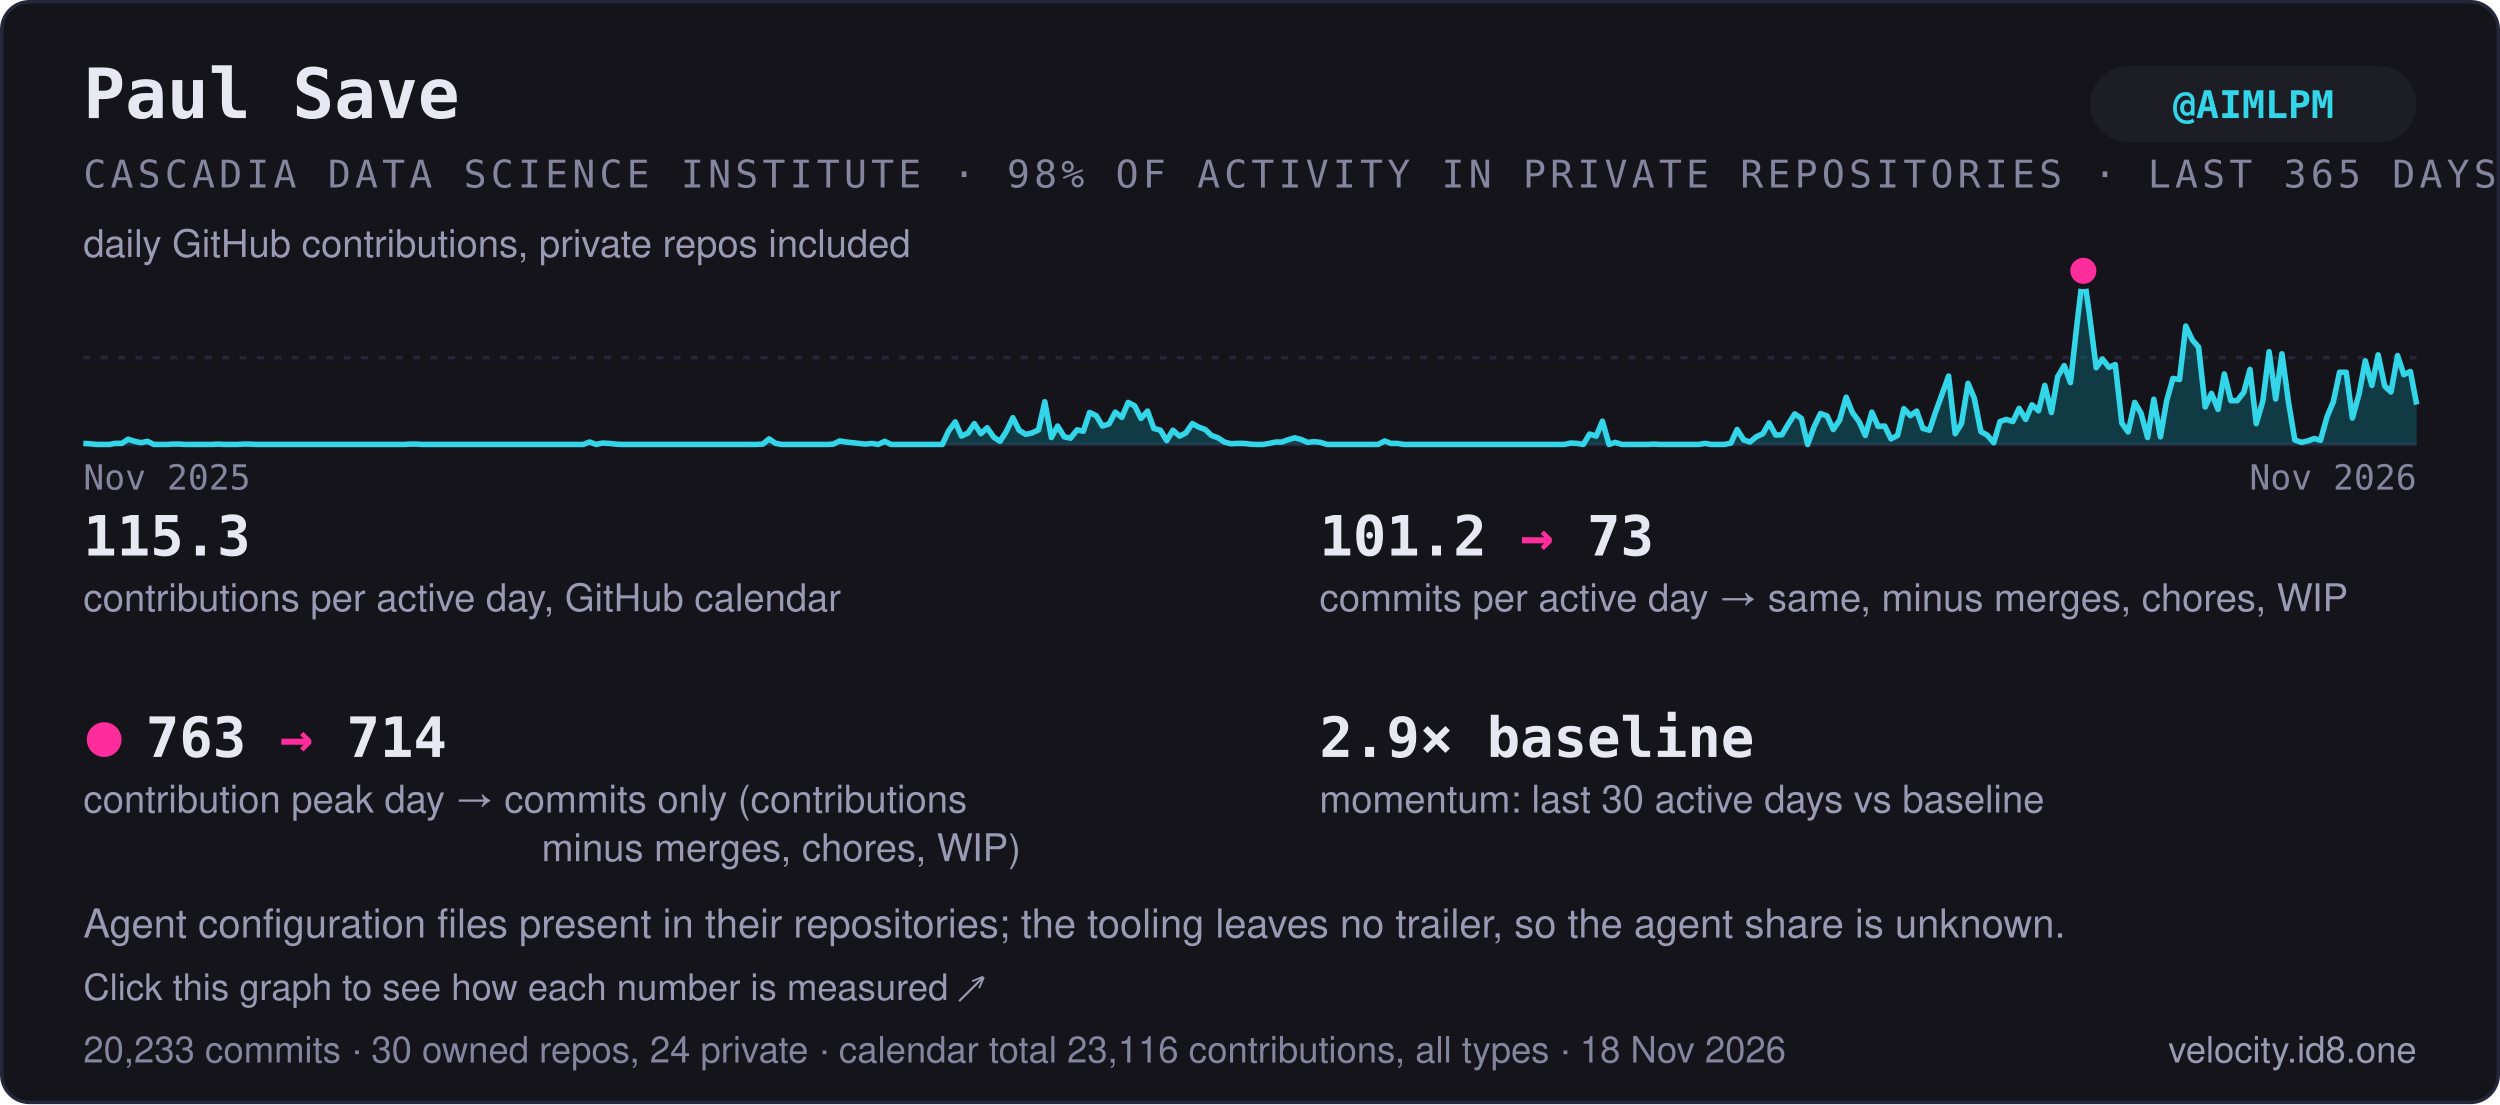
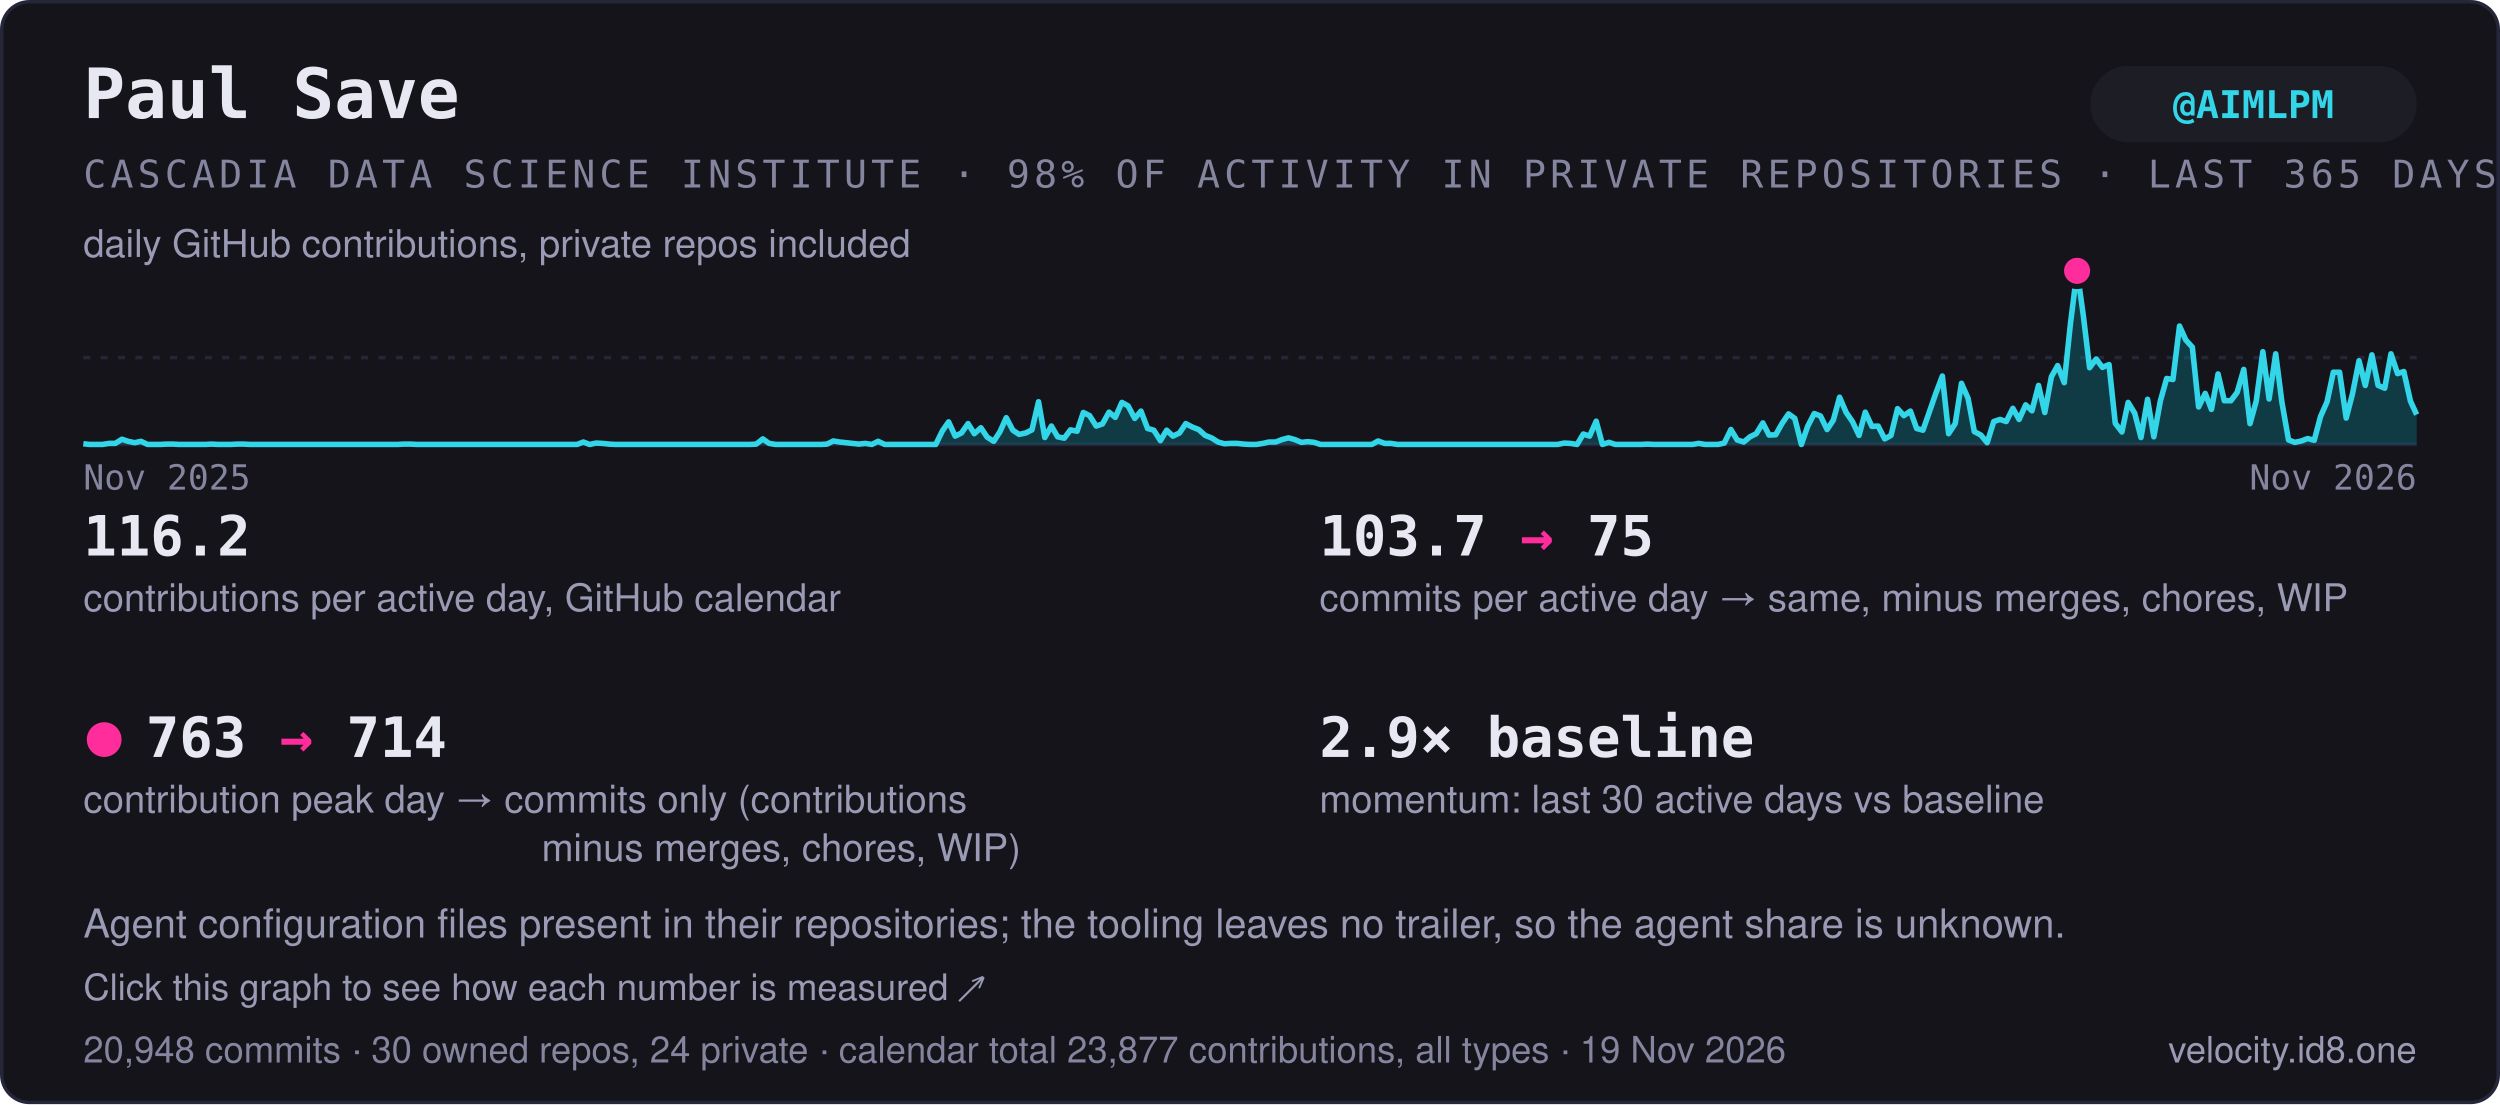
<svg xmlns="http://www.w3.org/2000/svg" width="720" height="318" viewBox="0 0 720 318" role="img" aria-label="Paul Save: Velocity Graph">
  <rect x="0.5" y="0.5" width="719" height="317" rx="8" fill="#14141A" stroke="#26263A" />
  <text x="24" y="34" font-family="Departure Mono, JetBrains Mono, ui-monospace, Menlo, monospace" font-size="20" font-weight="700" fill="#E8E8F2">Paul Save</text>
  <text x="24" y="54" font-family="Departure Mono, JetBrains Mono, ui-monospace, Menlo, monospace" font-size="11" letter-spacing="1.2" fill="#8585A0">CASCADIA DATA SCIENCE INSTITUTE · 98% OF ACTIVITY IN PRIVATE REPOSITORIES · LAST 365 DAYS</text>
  <rect x="602" y="19" width="94" height="22" rx="11" fill="#1D1D26" />
  <text x="649" y="34" text-anchor="middle" font-family="Departure Mono, JetBrains Mono, ui-monospace, Menlo, monospace" font-size="11" font-weight="600" fill="#33D6E8">@AIMLPM</text>
  <line x1="24" x2="696" y1="128" y2="128" stroke="#26263A" />
  <line x1="24" x2="696" y1="103.0" y2="103.0" stroke="#26263A" stroke-dasharray="2 3" />
-   <path d="M24.0,127.7 L25.8,127.8 L27.7,128.0 L29.5,128.0 L31.4,128.0 L33.2,127.7 L35.1,127.7 L36.9,126.5 L38.8,127.1 L40.6,127.5 L42.5,127.1 L44.3,128.0 L46.2,128.0 L48.0,128.0 L49.8,127.9 L51.7,127.9 L53.5,128.0 L55.4,128.0 L57.2,128.0 L59.1,128.0 L60.9,128.0 L62.8,127.9 L64.6,128.0 L66.5,128.0 L68.3,128.0 L70.2,127.9 L72.0,127.9 L73.8,128.0 L75.7,128.0 L77.5,128.0 L79.4,128.0 L81.2,128.0 L83.1,128.0 L84.9,128.0 L86.8,128.0 L88.6,128.0 L90.5,128.0 L92.3,128.0 L94.2,128.0 L96.0,128.0 L97.8,128.0 L99.7,128.0 L101.5,128.0 L103.4,128.0 L105.2,128.0 L107.1,128.0 L108.9,128.0 L110.8,128.0 L112.6,128.0 L114.5,128.0 L116.3,128.0 L118.2,127.9 L120.0,127.9 L121.8,128.0 L123.7,128.0 L125.5,128.0 L127.4,128.0 L129.2,128.0 L131.1,128.0 L132.9,128.0 L134.8,128.0 L136.6,128.0 L138.5,128.0 L140.3,128.0 L142.2,128.0 L144.0,128.0 L145.8,128.0 L147.7,128.0 L149.5,128.0 L151.4,128.0 L153.2,128.0 L155.1,128.0 L156.9,128.0 L158.8,128.0 L160.6,128.0 L162.5,128.0 L164.3,128.0 L166.2,128.0 L168.0,128.0 L169.8,127.3 L171.7,128.0 L173.5,127.6 L175.4,127.7 L177.2,127.9 L179.1,128.0 L180.9,128.0 L182.8,128.0 L184.6,128.0 L186.5,128.0 L188.3,128.0 L190.2,128.0 L192.0,128.0 L193.8,128.0 L195.7,128.0 L197.5,128.0 L199.4,128.0 L201.2,128.0 L203.1,128.0 L204.9,128.0 L206.8,128.0 L208.6,128.0 L210.5,128.0 L212.3,128.0 L214.2,128.0 L216.0,128.0 L217.8,128.0 L219.7,127.9 L221.5,126.4 L223.4,127.7 L225.2,128.0 L227.1,128.0 L228.9,128.0 L230.8,128.0 L232.6,128.0 L234.5,128.0 L236.3,128.0 L238.2,128.0 L240.0,127.9 L241.8,127.0 L243.7,127.3 L245.5,127.5 L247.4,127.7 L249.2,127.9 L251.1,127.7 L252.9,128.0 L254.8,127.1 L256.6,128.0 L258.5,128.0 L260.3,128.0 L262.2,128.0 L264.0,128.0 L265.8,128.0 L267.7,128.0 L269.5,128.0 L271.4,128.0 L273.2,124.1 L275.1,121.5 L276.9,125.6 L278.8,124.7 L280.6,122.0 L282.5,124.9 L284.3,123.2 L286.2,125.9 L288.0,127.1 L289.8,124.3 L291.7,120.3 L293.5,123.9 L295.4,125.1 L297.2,124.7 L299.1,123.8 L300.9,115.7 L302.8,126.0 L304.6,122.7 L306.5,125.8 L308.3,126.2 L310.2,123.8 L312.0,124.2 L313.8,118.8 L315.7,119.7 L317.5,122.7 L319.4,122.1 L321.2,118.7 L323.1,120.2 L324.9,115.9 L326.8,116.9 L328.6,120.5 L330.5,118.4 L332.3,123.4 L334.2,123.9 L336.0,126.9 L337.8,123.9 L339.7,125.6 L341.5,124.7 L343.4,122.0 L345.2,123.0 L347.1,123.7 L348.9,125.4 L350.8,126.1 L352.6,127.3 L354.5,127.8 L356.3,127.7 L358.2,127.7 L360.0,127.9 L361.8,128.0 L363.7,128.0 L365.5,127.7 L367.4,127.3 L369.2,127.3 L371.1,126.6 L372.9,126.1 L374.8,126.6 L376.6,127.4 L378.5,127.2 L380.3,127.4 L382.2,128.0 L384.0,128.0 L385.8,128.0 L387.7,128.0 L389.5,128.0 L391.4,128.0 L393.2,128.0 L395.1,128.0 L396.9,128.0 L398.8,127.0 L400.6,127.7 L402.5,127.7 L404.3,128.0 L406.2,128.0 L408.0,128.0 L409.8,128.0 L411.7,128.0 L413.5,128.0 L415.4,128.0 L417.2,128.0 L419.1,128.0 L420.9,128.0 L422.8,128.0 L424.6,128.0 L426.5,128.0 L428.3,128.0 L430.2,128.0 L432.0,128.0 L433.8,128.0 L435.7,128.0 L437.5,128.0 L439.4,128.0 L441.2,128.0 L443.1,128.0 L444.9,128.0 L446.8,128.0 L448.6,128.0 L450.5,128.0 L452.3,127.6 L454.2,127.7 L456.0,128.0 L457.8,125.0 L459.7,125.6 L461.5,121.3 L463.4,128.0 L465.2,127.4 L467.1,128.0 L468.9,128.0 L470.8,128.0 L472.6,128.0 L474.5,128.0 L476.3,127.9 L478.2,128.0 L480.0,128.0 L481.8,128.0 L483.7,128.0 L485.5,128.0 L487.4,128.0 L489.2,128.0 L491.1,127.7 L492.9,128.0 L494.8,128.0 L496.6,128.0 L498.5,127.6 L500.3,123.7 L502.2,126.7 L504.0,127.3 L505.8,125.8 L507.7,124.9 L509.5,121.8 L511.4,125.3 L513.2,125.2 L515.1,122.0 L516.9,119.2 L518.8,120.5 L520.6,128.0 L522.5,122.8 L524.3,119.1 L526.2,119.8 L528.0,123.7 L529.8,121.0 L531.7,114.4 L533.5,118.8 L535.4,121.4 L537.2,125.4 L539.1,118.7 L540.9,122.8 L542.8,122.7 L544.6,126.4 L546.5,125.4 L548.3,117.7 L550.2,119.7 L552.0,118.4 L553.8,123.4 L555.7,123.9 L557.5,118.5 L559.4,113.3 L561.2,108.3 L563.1,124.9 L564.9,122.0 L566.8,110.4 L568.6,114.7 L570.5,124.3 L572.3,125.3 L574.2,127.5 L576.0,121.4 L577.8,120.8 L579.7,121.4 L581.5,117.6 L583.4,120.8 L585.2,116.6 L587.1,118.3 L588.9,111.0 L590.8,118.8 L592.6,108.5 L594.5,105.3 L596.3,110.2 L598.2,93.1 L600.0,78.0 L601.8,90.9 L603.7,105.9 L605.5,103.4 L607.4,105.8 L609.2,105.0 L611.1,121.9 L612.9,124.4 L614.8,115.9 L616.6,119.0 L618.5,126.0 L620.3,115.0 L622.2,125.8 L624.0,115.4 L625.8,109.0 L627.7,109.3 L629.5,93.9 L631.4,97.9 L633.2,100.0 L635.1,117.2 L636.9,113.3 L638.8,117.9 L640.6,107.7 L642.5,115.4 L644.3,115.4 L646.2,113.0 L648.0,106.4 L649.8,122.0 L651.7,115.5 L653.5,101.3 L655.4,114.9 L657.2,101.9 L659.1,115.9 L660.9,126.7 L662.8,127.4 L664.6,127.0 L666.5,126.3 L668.3,126.8 L670.2,120.0 L672.0,115.7 L673.8,107.2 L675.7,107.2 L677.5,120.4 L679.4,113.5 L681.2,103.9 L683.1,111.0 L684.9,102.2 L686.8,111.2 L688.6,112.9 L690.5,102.4 L692.3,107.9 L694.2,107.0 L696.0,116.5 L696.0,128 L24,128 Z" fill="#0F6B78" fill-opacity="0.45" />
-   <path d="M24.0,127.7 L25.8,127.8 L27.7,128.0 L29.5,128.0 L31.4,128.0 L33.2,127.7 L35.1,127.7 L36.9,126.5 L38.8,127.1 L40.6,127.5 L42.5,127.1 L44.3,128.0 L46.2,128.0 L48.0,128.0 L49.8,127.9 L51.7,127.9 L53.5,128.0 L55.4,128.0 L57.2,128.0 L59.1,128.0 L60.9,128.0 L62.8,127.9 L64.6,128.0 L66.5,128.0 L68.3,128.0 L70.2,127.9 L72.0,127.9 L73.8,128.0 L75.7,128.0 L77.5,128.0 L79.4,128.0 L81.2,128.0 L83.1,128.0 L84.9,128.0 L86.8,128.0 L88.6,128.0 L90.5,128.0 L92.3,128.0 L94.2,128.0 L96.0,128.0 L97.8,128.0 L99.7,128.0 L101.5,128.0 L103.4,128.0 L105.2,128.0 L107.1,128.0 L108.9,128.0 L110.8,128.0 L112.6,128.0 L114.5,128.0 L116.3,128.0 L118.2,127.9 L120.0,127.9 L121.8,128.0 L123.7,128.0 L125.5,128.0 L127.4,128.0 L129.2,128.0 L131.1,128.0 L132.9,128.0 L134.8,128.0 L136.6,128.0 L138.5,128.0 L140.3,128.0 L142.2,128.0 L144.0,128.0 L145.8,128.0 L147.7,128.0 L149.5,128.0 L151.4,128.0 L153.2,128.0 L155.1,128.0 L156.9,128.0 L158.8,128.0 L160.6,128.0 L162.5,128.0 L164.3,128.0 L166.2,128.0 L168.0,128.0 L169.8,127.3 L171.7,128.0 L173.5,127.6 L175.4,127.7 L177.2,127.9 L179.1,128.0 L180.9,128.0 L182.8,128.0 L184.6,128.0 L186.5,128.0 L188.3,128.0 L190.2,128.0 L192.0,128.0 L193.8,128.0 L195.7,128.0 L197.5,128.0 L199.4,128.0 L201.2,128.0 L203.1,128.0 L204.9,128.0 L206.8,128.0 L208.6,128.0 L210.5,128.0 L212.3,128.0 L214.2,128.0 L216.0,128.0 L217.8,128.0 L219.7,127.9 L221.5,126.4 L223.4,127.7 L225.2,128.0 L227.1,128.0 L228.9,128.0 L230.8,128.0 L232.6,128.0 L234.5,128.0 L236.3,128.0 L238.2,128.0 L240.0,127.9 L241.8,127.0 L243.7,127.3 L245.5,127.5 L247.4,127.7 L249.2,127.9 L251.1,127.7 L252.9,128.0 L254.8,127.1 L256.6,128.0 L258.5,128.0 L260.3,128.0 L262.2,128.0 L264.0,128.0 L265.8,128.0 L267.7,128.0 L269.5,128.0 L271.4,128.0 L273.2,124.1 L275.1,121.5 L276.9,125.6 L278.8,124.7 L280.6,122.0 L282.5,124.9 L284.3,123.2 L286.2,125.9 L288.0,127.1 L289.8,124.3 L291.7,120.3 L293.5,123.9 L295.4,125.1 L297.2,124.7 L299.1,123.8 L300.9,115.7 L302.8,126.0 L304.6,122.7 L306.5,125.8 L308.3,126.2 L310.2,123.8 L312.0,124.2 L313.8,118.8 L315.7,119.7 L317.5,122.7 L319.4,122.1 L321.2,118.7 L323.1,120.2 L324.9,115.9 L326.8,116.9 L328.6,120.5 L330.5,118.4 L332.3,123.4 L334.2,123.9 L336.0,126.9 L337.8,123.9 L339.7,125.6 L341.5,124.7 L343.4,122.0 L345.2,123.0 L347.1,123.7 L348.9,125.4 L350.8,126.1 L352.6,127.3 L354.5,127.8 L356.3,127.7 L358.2,127.7 L360.0,127.9 L361.8,128.0 L363.7,128.0 L365.5,127.7 L367.4,127.3 L369.2,127.3 L371.1,126.6 L372.9,126.1 L374.8,126.6 L376.6,127.4 L378.5,127.2 L380.3,127.4 L382.2,128.0 L384.0,128.0 L385.8,128.0 L387.7,128.0 L389.5,128.0 L391.4,128.0 L393.2,128.0 L395.1,128.0 L396.9,128.0 L398.8,127.0 L400.6,127.7 L402.5,127.7 L404.3,128.0 L406.2,128.0 L408.0,128.0 L409.8,128.0 L411.7,128.0 L413.5,128.0 L415.4,128.0 L417.2,128.0 L419.1,128.0 L420.9,128.0 L422.8,128.0 L424.6,128.0 L426.5,128.0 L428.3,128.0 L430.2,128.0 L432.0,128.0 L433.8,128.0 L435.7,128.0 L437.5,128.0 L439.4,128.0 L441.2,128.0 L443.1,128.0 L444.9,128.0 L446.8,128.0 L448.6,128.0 L450.5,128.0 L452.3,127.6 L454.2,127.7 L456.0,128.0 L457.8,125.0 L459.7,125.6 L461.5,121.3 L463.4,128.0 L465.2,127.4 L467.1,128.0 L468.9,128.0 L470.8,128.0 L472.6,128.0 L474.5,128.0 L476.3,127.9 L478.2,128.0 L480.0,128.0 L481.8,128.0 L483.7,128.0 L485.5,128.0 L487.4,128.0 L489.2,128.0 L491.1,127.7 L492.9,128.0 L494.8,128.0 L496.6,128.0 L498.5,127.6 L500.3,123.7 L502.2,126.7 L504.0,127.3 L505.8,125.8 L507.7,124.9 L509.5,121.8 L511.4,125.3 L513.2,125.2 L515.1,122.0 L516.9,119.2 L518.8,120.5 L520.6,128.0 L522.5,122.8 L524.3,119.1 L526.2,119.8 L528.0,123.7 L529.8,121.0 L531.7,114.4 L533.5,118.8 L535.4,121.4 L537.2,125.4 L539.1,118.7 L540.9,122.8 L542.8,122.7 L544.6,126.4 L546.5,125.4 L548.3,117.7 L550.2,119.7 L552.0,118.4 L553.8,123.4 L555.7,123.9 L557.5,118.5 L559.4,113.3 L561.2,108.3 L563.1,124.9 L564.9,122.0 L566.8,110.4 L568.6,114.7 L570.5,124.3 L572.3,125.3 L574.2,127.5 L576.0,121.4 L577.8,120.8 L579.7,121.4 L581.5,117.6 L583.4,120.8 L585.2,116.6 L587.1,118.3 L588.9,111.0 L590.8,118.8 L592.6,108.5 L594.5,105.3 L596.3,110.2 L598.2,93.1 L600.0,78.0 L601.8,90.9 L603.7,105.9 L605.5,103.4 L607.4,105.8 L609.2,105.0 L611.1,121.9 L612.9,124.4 L614.8,115.9 L616.6,119.0 L618.5,126.0 L620.3,115.0 L622.2,125.8 L624.0,115.4 L625.8,109.0 L627.7,109.3 L629.5,93.9 L631.4,97.9 L633.2,100.0 L635.1,117.2 L636.9,113.3 L638.8,117.9 L640.6,107.7 L642.5,115.4 L644.3,115.4 L646.2,113.0 L648.0,106.4 L649.8,122.0 L651.7,115.5 L653.5,101.3 L655.4,114.9 L657.2,101.9 L659.1,115.9 L660.9,126.7 L662.8,127.4 L664.6,127.0 L666.5,126.3 L668.3,126.8 L670.2,120.0 L672.0,115.7 L673.8,107.2 L675.7,107.2 L677.5,120.4 L679.4,113.5 L681.2,103.9 L683.1,111.0 L684.9,102.2 L686.8,111.2 L688.6,112.9 L690.5,102.4 L692.3,107.9 L694.2,107.0 L696.0,116.5" fill="none" stroke="#33D6E8" stroke-width="1.6" stroke-linejoin="round" />
-   <circle cx="600.0" cy="78.0" r="4.5" fill="#FF2D9C" stroke="#14141A" stroke-width="1.5" />
+   <path d="M24.0,127.8 L25.8,128.0 L27.7,128.0 L29.5,128.0 L31.4,127.7 L33.2,127.7 L35.1,126.5 L36.9,127.1 L38.8,127.5 L40.6,127.1 L42.5,128.0 L44.3,128.0 L46.2,128.0 L48.0,127.9 L49.8,127.9 L51.7,128.0 L53.5,128.0 L55.4,128.0 L57.2,128.0 L59.1,128.0 L60.9,127.9 L62.8,128.0 L64.6,128.0 L66.5,128.0 L68.3,127.9 L70.2,127.9 L72.0,128.0 L73.8,128.0 L75.7,128.0 L77.5,128.0 L79.4,128.0 L81.2,128.0 L83.1,128.0 L84.9,128.0 L86.8,128.0 L88.6,128.0 L90.5,128.0 L92.3,128.0 L94.2,128.0 L96.0,128.0 L97.8,128.0 L99.7,128.0 L101.5,128.0 L103.4,128.0 L105.2,128.0 L107.1,128.0 L108.9,128.0 L110.8,128.0 L112.6,128.0 L114.5,128.0 L116.3,127.9 L118.2,127.9 L120.0,128.0 L121.8,128.0 L123.7,128.0 L125.5,128.0 L127.4,128.0 L129.2,128.0 L131.1,128.0 L132.9,128.0 L134.8,128.0 L136.6,128.0 L138.5,128.0 L140.3,128.0 L142.2,128.0 L144.0,128.0 L145.8,128.0 L147.7,128.0 L149.5,128.0 L151.4,128.0 L153.2,128.0 L155.1,128.0 L156.9,128.0 L158.8,128.0 L160.6,128.0 L162.5,128.0 L164.3,128.0 L166.2,128.0 L168.0,127.3 L169.8,128.0 L171.7,127.6 L173.5,127.7 L175.4,127.9 L177.2,128.0 L179.1,128.0 L180.9,128.0 L182.8,128.0 L184.6,128.0 L186.5,128.0 L188.3,128.0 L190.2,128.0 L192.0,128.0 L193.8,128.0 L195.7,128.0 L197.5,128.0 L199.4,128.0 L201.2,128.0 L203.1,128.0 L204.9,128.0 L206.8,128.0 L208.6,128.0 L210.5,128.0 L212.3,128.0 L214.2,128.0 L216.0,128.0 L217.8,127.9 L219.7,126.4 L221.5,127.7 L223.4,128.0 L225.2,128.0 L227.1,128.0 L228.9,128.0 L230.8,128.0 L232.6,128.0 L234.5,128.0 L236.3,128.0 L238.2,127.9 L240.0,127.0 L241.8,127.3 L243.7,127.5 L245.5,127.7 L247.4,127.9 L249.2,127.7 L251.1,128.0 L252.9,127.1 L254.8,128.0 L256.6,128.0 L258.5,128.0 L260.3,128.0 L262.2,128.0 L264.0,128.0 L265.8,128.0 L267.7,128.0 L269.5,128.0 L271.4,124.1 L273.2,121.5 L275.1,125.6 L276.9,124.7 L278.8,122.0 L280.6,124.9 L282.5,123.2 L284.3,125.9 L286.2,127.1 L288.0,124.3 L289.8,120.3 L291.7,123.9 L293.5,125.1 L295.4,124.7 L297.2,123.8 L299.1,115.7 L300.9,126.0 L302.8,122.7 L304.6,125.8 L306.5,126.2 L308.3,123.8 L310.2,124.2 L312.0,118.8 L313.8,119.7 L315.7,122.7 L317.5,122.1 L319.4,118.7 L321.2,120.2 L323.1,115.9 L324.9,116.9 L326.8,120.5 L328.6,118.4 L330.5,123.4 L332.3,123.9 L334.2,126.9 L336.0,123.9 L337.8,125.6 L339.7,124.7 L341.5,122.0 L343.4,123.0 L345.2,123.7 L347.1,125.4 L348.9,126.1 L350.8,127.3 L352.6,127.8 L354.5,127.7 L356.3,127.7 L358.2,127.9 L360.0,128.0 L361.8,128.0 L363.7,127.7 L365.5,127.3 L367.4,127.3 L369.2,126.6 L371.1,126.1 L372.9,126.6 L374.8,127.4 L376.6,127.2 L378.5,127.4 L380.3,128.0 L382.2,128.0 L384.0,128.0 L385.8,128.0 L387.7,128.0 L389.5,128.0 L391.4,128.0 L393.2,128.0 L395.1,128.0 L396.9,127.0 L398.8,127.7 L400.6,127.7 L402.5,128.0 L404.3,128.0 L406.2,128.0 L408.0,128.0 L409.8,128.0 L411.7,128.0 L413.5,128.0 L415.4,128.0 L417.2,128.0 L419.1,128.0 L420.9,128.0 L422.8,128.0 L424.6,128.0 L426.5,128.0 L428.3,128.0 L430.2,128.0 L432.0,128.0 L433.8,128.0 L435.7,128.0 L437.5,128.0 L439.4,128.0 L441.2,128.0 L443.1,128.0 L444.9,128.0 L446.8,128.0 L448.6,128.0 L450.5,127.6 L452.3,127.7 L454.2,128.0 L456.0,125.0 L457.8,125.6 L459.7,121.3 L461.5,128.0 L463.4,127.4 L465.2,128.0 L467.1,128.0 L468.9,128.0 L470.8,128.0 L472.6,128.0 L474.5,127.9 L476.3,128.0 L478.2,128.0 L480.0,128.0 L481.8,128.0 L483.7,128.0 L485.5,128.0 L487.4,128.0 L489.2,127.7 L491.1,128.0 L492.9,128.0 L494.8,128.0 L496.6,127.6 L498.5,123.7 L500.3,126.7 L502.2,127.3 L504.0,125.8 L505.8,124.9 L507.7,121.8 L509.5,125.3 L511.4,125.2 L513.2,122.0 L515.1,119.2 L516.9,120.5 L518.8,128.0 L520.6,122.8 L522.5,119.1 L524.3,119.8 L526.2,123.7 L528.0,121.0 L529.8,114.4 L531.7,118.8 L533.5,121.4 L535.4,125.4 L537.2,118.7 L539.1,122.8 L540.9,122.7 L542.8,126.4 L544.6,125.4 L546.5,117.7 L548.3,119.7 L550.2,118.4 L552.0,123.4 L553.8,123.9 L555.7,118.5 L557.5,113.3 L559.4,108.3 L561.2,124.9 L563.1,122.0 L564.9,110.4 L566.8,114.7 L568.6,124.3 L570.5,125.3 L572.3,127.5 L574.2,121.4 L576.0,120.8 L577.8,121.4 L579.7,117.6 L581.5,120.8 L583.4,116.6 L585.2,118.3 L587.1,111.0 L588.9,118.8 L590.8,108.5 L592.6,105.3 L594.5,110.2 L596.3,93.1 L598.2,78.0 L600.0,90.9 L601.8,105.9 L603.7,103.4 L605.5,105.8 L607.4,105.0 L609.2,121.9 L611.1,124.4 L612.9,115.9 L614.8,119.0 L616.6,126.0 L618.5,115.0 L620.3,125.8 L622.2,115.4 L624.0,109.0 L625.8,109.3 L627.7,93.9 L629.5,97.9 L631.4,100.0 L633.2,117.2 L635.1,113.3 L636.9,117.9 L638.8,107.7 L640.6,115.4 L642.5,115.4 L644.3,113.0 L646.2,106.4 L648.0,122.0 L649.8,115.5 L651.7,101.3 L653.5,114.9 L655.4,101.9 L657.2,115.9 L659.1,126.7 L660.9,127.4 L662.8,127.0 L664.6,126.3 L666.5,126.8 L668.3,120.0 L670.2,115.7 L672.0,107.2 L673.8,107.2 L675.7,120.4 L677.5,113.5 L679.4,103.9 L681.2,111.0 L683.1,102.2 L684.9,111.0 L686.8,111.8 L688.6,101.9 L690.5,107.6 L692.3,107.0 L694.2,115.5 L696.0,119.4 L696.0,128 L24,128 Z" fill="#0F6B78" fill-opacity="0.45" />
+   <path d="M24.0,127.8 L25.8,128.0 L27.7,128.0 L29.5,128.0 L31.4,127.7 L33.2,127.7 L35.1,126.5 L36.9,127.1 L38.8,127.5 L40.6,127.1 L42.5,128.0 L44.3,128.0 L46.2,128.0 L48.0,127.9 L49.8,127.9 L51.7,128.0 L53.5,128.0 L55.4,128.0 L57.2,128.0 L59.1,128.0 L60.9,127.9 L62.8,128.0 L64.6,128.0 L66.5,128.0 L68.3,127.9 L70.2,127.9 L72.0,128.0 L73.8,128.0 L75.7,128.0 L77.5,128.0 L79.4,128.0 L81.2,128.0 L83.1,128.0 L84.9,128.0 L86.8,128.0 L88.6,128.0 L90.5,128.0 L92.3,128.0 L94.2,128.0 L96.0,128.0 L97.8,128.0 L99.7,128.0 L101.5,128.0 L103.4,128.0 L105.2,128.0 L107.1,128.0 L108.9,128.0 L110.8,128.0 L112.6,128.0 L114.5,128.0 L116.3,127.9 L118.2,127.9 L120.0,128.0 L121.8,128.0 L123.7,128.0 L125.5,128.0 L127.4,128.0 L129.2,128.0 L131.1,128.0 L132.9,128.0 L134.8,128.0 L136.6,128.0 L138.5,128.0 L140.3,128.0 L142.2,128.0 L144.0,128.0 L145.8,128.0 L147.7,128.0 L149.5,128.0 L151.4,128.0 L153.2,128.0 L155.1,128.0 L156.9,128.0 L158.8,128.0 L160.6,128.0 L162.5,128.0 L164.3,128.0 L166.2,128.0 L168.0,127.3 L169.8,128.0 L171.7,127.6 L173.5,127.7 L175.4,127.9 L177.2,128.0 L179.1,128.0 L180.9,128.0 L182.8,128.0 L184.6,128.0 L186.5,128.0 L188.3,128.0 L190.2,128.0 L192.0,128.0 L193.8,128.0 L195.7,128.0 L197.5,128.0 L199.4,128.0 L201.2,128.0 L203.1,128.0 L204.9,128.0 L206.8,128.0 L208.6,128.0 L210.5,128.0 L212.3,128.0 L214.2,128.0 L216.0,128.0 L217.8,127.9 L219.7,126.4 L221.5,127.7 L223.4,128.0 L225.2,128.0 L227.1,128.0 L228.9,128.0 L230.8,128.0 L232.6,128.0 L234.5,128.0 L236.3,128.0 L238.2,127.9 L240.0,127.0 L241.8,127.3 L243.7,127.5 L245.5,127.7 L247.4,127.9 L249.2,127.7 L251.1,128.0 L252.9,127.1 L254.8,128.0 L256.6,128.0 L258.5,128.0 L260.3,128.0 L262.2,128.0 L264.0,128.0 L265.8,128.0 L267.7,128.0 L269.5,128.0 L271.4,124.1 L273.2,121.5 L275.1,125.6 L276.9,124.7 L278.8,122.0 L280.6,124.9 L282.5,123.2 L284.3,125.9 L286.2,127.1 L288.0,124.3 L289.8,120.3 L291.7,123.9 L293.5,125.1 L295.4,124.7 L297.2,123.8 L299.1,115.7 L300.9,126.0 L302.8,122.7 L304.6,125.8 L306.5,126.2 L308.3,123.8 L310.2,124.2 L312.0,118.8 L313.8,119.7 L315.7,122.7 L317.5,122.1 L319.4,118.7 L321.2,120.2 L323.1,115.9 L324.9,116.9 L326.8,120.5 L328.6,118.4 L330.5,123.4 L332.3,123.9 L334.2,126.9 L336.0,123.9 L337.8,125.6 L339.7,124.7 L341.5,122.0 L343.4,123.0 L345.2,123.7 L347.1,125.4 L348.9,126.1 L350.8,127.3 L352.6,127.8 L354.5,127.7 L356.3,127.7 L358.2,127.9 L360.0,128.0 L361.8,128.0 L363.7,127.7 L365.5,127.3 L367.4,127.3 L369.2,126.6 L371.1,126.1 L372.9,126.6 L374.8,127.4 L376.6,127.2 L378.5,127.4 L380.3,128.0 L382.2,128.0 L384.0,128.0 L385.8,128.0 L387.7,128.0 L389.5,128.0 L391.4,128.0 L393.2,128.0 L395.1,128.0 L396.9,127.0 L398.8,127.7 L400.6,127.7 L402.5,128.0 L404.3,128.0 L406.2,128.0 L408.0,128.0 L409.8,128.0 L411.7,128.0 L413.5,128.0 L415.4,128.0 L417.2,128.0 L419.1,128.0 L420.9,128.0 L422.8,128.0 L424.6,128.0 L426.5,128.0 L428.3,128.0 L430.2,128.0 L432.0,128.0 L433.8,128.0 L435.7,128.0 L437.5,128.0 L439.4,128.0 L441.2,128.0 L443.1,128.0 L444.9,128.0 L446.8,128.0 L448.6,128.0 L450.5,127.6 L452.3,127.7 L454.2,128.0 L456.0,125.0 L457.8,125.6 L459.7,121.3 L461.5,128.0 L463.4,127.4 L465.2,128.0 L467.1,128.0 L468.9,128.0 L470.8,128.0 L472.6,128.0 L474.5,127.9 L476.3,128.0 L478.2,128.0 L480.0,128.0 L481.8,128.0 L483.7,128.0 L485.5,128.0 L487.4,128.0 L489.2,127.7 L491.1,128.0 L492.9,128.0 L494.8,128.0 L496.6,127.6 L498.5,123.7 L500.3,126.7 L502.2,127.3 L504.0,125.8 L505.8,124.9 L507.7,121.8 L509.5,125.3 L511.4,125.2 L513.2,122.0 L515.1,119.2 L516.9,120.5 L518.8,128.0 L520.6,122.8 L522.5,119.1 L524.3,119.8 L526.2,123.7 L528.0,121.0 L529.8,114.4 L531.7,118.8 L533.5,121.4 L535.4,125.4 L537.2,118.7 L539.1,122.8 L540.9,122.7 L542.8,126.4 L544.6,125.4 L546.5,117.7 L548.3,119.7 L550.2,118.4 L552.0,123.4 L553.8,123.9 L555.7,118.5 L557.5,113.3 L559.4,108.3 L561.2,124.9 L563.1,122.0 L564.9,110.4 L566.8,114.7 L568.6,124.3 L570.5,125.3 L572.3,127.5 L574.2,121.4 L576.0,120.8 L577.8,121.4 L579.7,117.6 L581.5,120.8 L583.4,116.6 L585.2,118.3 L587.1,111.0 L588.9,118.8 L590.8,108.5 L592.6,105.3 L594.5,110.2 L596.3,93.1 L598.2,78.0 L600.0,90.9 L601.8,105.9 L603.7,103.4 L605.5,105.8 L607.4,105.0 L609.2,121.9 L611.1,124.4 L612.9,115.9 L614.8,119.0 L616.6,126.0 L618.5,115.0 L620.3,125.8 L622.2,115.4 L624.0,109.0 L625.8,109.3 L627.7,93.9 L629.5,97.9 L631.4,100.0 L633.2,117.2 L635.1,113.3 L636.9,117.9 L638.8,107.7 L640.6,115.4 L642.5,115.4 L644.3,113.0 L646.2,106.4 L648.0,122.0 L649.8,115.5 L651.7,101.3 L653.5,114.9 L655.4,101.9 L657.2,115.9 L659.1,126.7 L660.9,127.4 L662.8,127.0 L664.6,126.3 L666.5,126.8 L668.3,120.0 L670.2,115.7 L672.0,107.2 L673.8,107.2 L675.7,120.4 L677.5,113.5 L679.4,103.9 L681.2,111.0 L683.1,102.2 L684.9,111.0 L686.8,111.8 L688.6,101.9 L690.5,107.6 L692.3,107.0 L694.2,115.5 L696.0,119.4" fill="none" stroke="#33D6E8" stroke-width="1.6" stroke-linejoin="round" />
+   <circle cx="598.2" cy="78.0" r="4.5" fill="#FF2D9C" stroke="#14141A" stroke-width="1.5" />
  <text x="24" y="141" font-family="Departure Mono, JetBrains Mono, ui-monospace, Menlo, monospace" font-size="10" fill="#8585A0">Nov 2025</text>
  <text x="696" y="141" text-anchor="end" font-family="Departure Mono, JetBrains Mono, ui-monospace, Menlo, monospace" font-size="10" fill="#8585A0">Nov 2026</text>
  <text x="24" y="74" font-family="-apple-system, BlinkMacSystemFont, 'Segoe UI', Helvetica, Arial, sans-serif" font-size="11" fill="#9A9AB5">daily GitHub contributions, private repos included</text>
-   <text x="24" y="160" font-family="Departure Mono, JetBrains Mono, ui-monospace, Menlo, monospace" font-size="16" font-weight="600" fill="#E8E8F2">115.3</text>
+   <text x="24" y="160" font-family="Departure Mono, JetBrains Mono, ui-monospace, Menlo, monospace" font-size="16" font-weight="600" fill="#E8E8F2">116.2</text>
  <text x="24" y="176" font-family="-apple-system, BlinkMacSystemFont, 'Segoe UI', Helvetica, Arial, sans-serif" font-size="11" fill="#9A9AB5">contributions per active day, GitHub calendar</text>
-   <text x="380" y="160" font-family="Departure Mono, JetBrains Mono, ui-monospace, Menlo, monospace" font-size="16" font-weight="600" fill="#E8E8F2">101.2 <tspan fill="#FF2D9C">→</tspan> 73</text>
+   <text x="380" y="160" font-family="Departure Mono, JetBrains Mono, ui-monospace, Menlo, monospace" font-size="16" font-weight="600" fill="#E8E8F2">103.7 <tspan fill="#FF2D9C">→</tspan> 75</text>
  <text x="380" y="176" font-family="-apple-system, BlinkMacSystemFont, 'Segoe UI', Helvetica, Arial, sans-serif" font-size="11" fill="#9A9AB5">commits per active day → same, minus merges, chores, WIP</text>
  <circle cx="30" cy="213" r="5" fill="#FF2D9C" />
  <text x="42" y="218" font-family="Departure Mono, JetBrains Mono, ui-monospace, Menlo, monospace" font-size="16" font-weight="600" fill="#E8E8F2">763 <tspan fill="#FF2D9C">→</tspan> 714</text>
  <text x="24" y="234" font-family="-apple-system, BlinkMacSystemFont, 'Segoe UI', Helvetica, Arial, sans-serif" font-size="11" fill="#9A9AB5">contribution peak day → commits only (contributions</text>
  <text x="156" y="248" font-family="-apple-system, BlinkMacSystemFont, 'Segoe UI', Helvetica, Arial, sans-serif" font-size="11" fill="#9A9AB5">minus merges, chores, WIP)</text>
  <text x="380" y="218" font-family="Departure Mono, JetBrains Mono, ui-monospace, Menlo, monospace" font-size="16" font-weight="600" fill="#E8E8F2">2.9× baseline</text>
  <text x="380" y="234" font-family="-apple-system, BlinkMacSystemFont, 'Segoe UI', Helvetica, Arial, sans-serif" font-size="11" fill="#9A9AB5">momentum: last 30 active days vs baseline</text>
  <text x="24" y="270" font-family="-apple-system, BlinkMacSystemFont, 'Segoe UI', Helvetica, Arial, sans-serif" font-size="11.5" fill="#9A9AB5">Agent configuration files present in their repositories; the tooling leaves no trailer, so the agent share is unknown.</text>
  <text x="24" y="288" font-family="-apple-system, BlinkMacSystemFont, 'Segoe UI', Helvetica, Arial, sans-serif" font-size="10.5" fill="#9A9AB5">Click this graph to see how each number is measured ↗</text>
-   <text x="24" y="306" font-family="-apple-system, BlinkMacSystemFont, 'Segoe UI', Helvetica, Arial, sans-serif" font-size="10.5" fill="#8585A0">20,233 commits · 30 owned repos, 24 private · calendar total 23,116 contributions, all types · 18 Nov 2026</text>
+   <text x="24" y="306" font-family="-apple-system, BlinkMacSystemFont, 'Segoe UI', Helvetica, Arial, sans-serif" font-size="10.5" fill="#8585A0">20,948 commits · 30 owned repos, 24 private · calendar total 23,877 contributions, all types · 19 Nov 2026</text>
  <text x="696" y="306" text-anchor="end" font-family="-apple-system, BlinkMacSystemFont, 'Segoe UI', Helvetica, Arial, sans-serif" font-size="10.5" fill="#9A9AB5">velocity.id8.one</text>
</svg>
